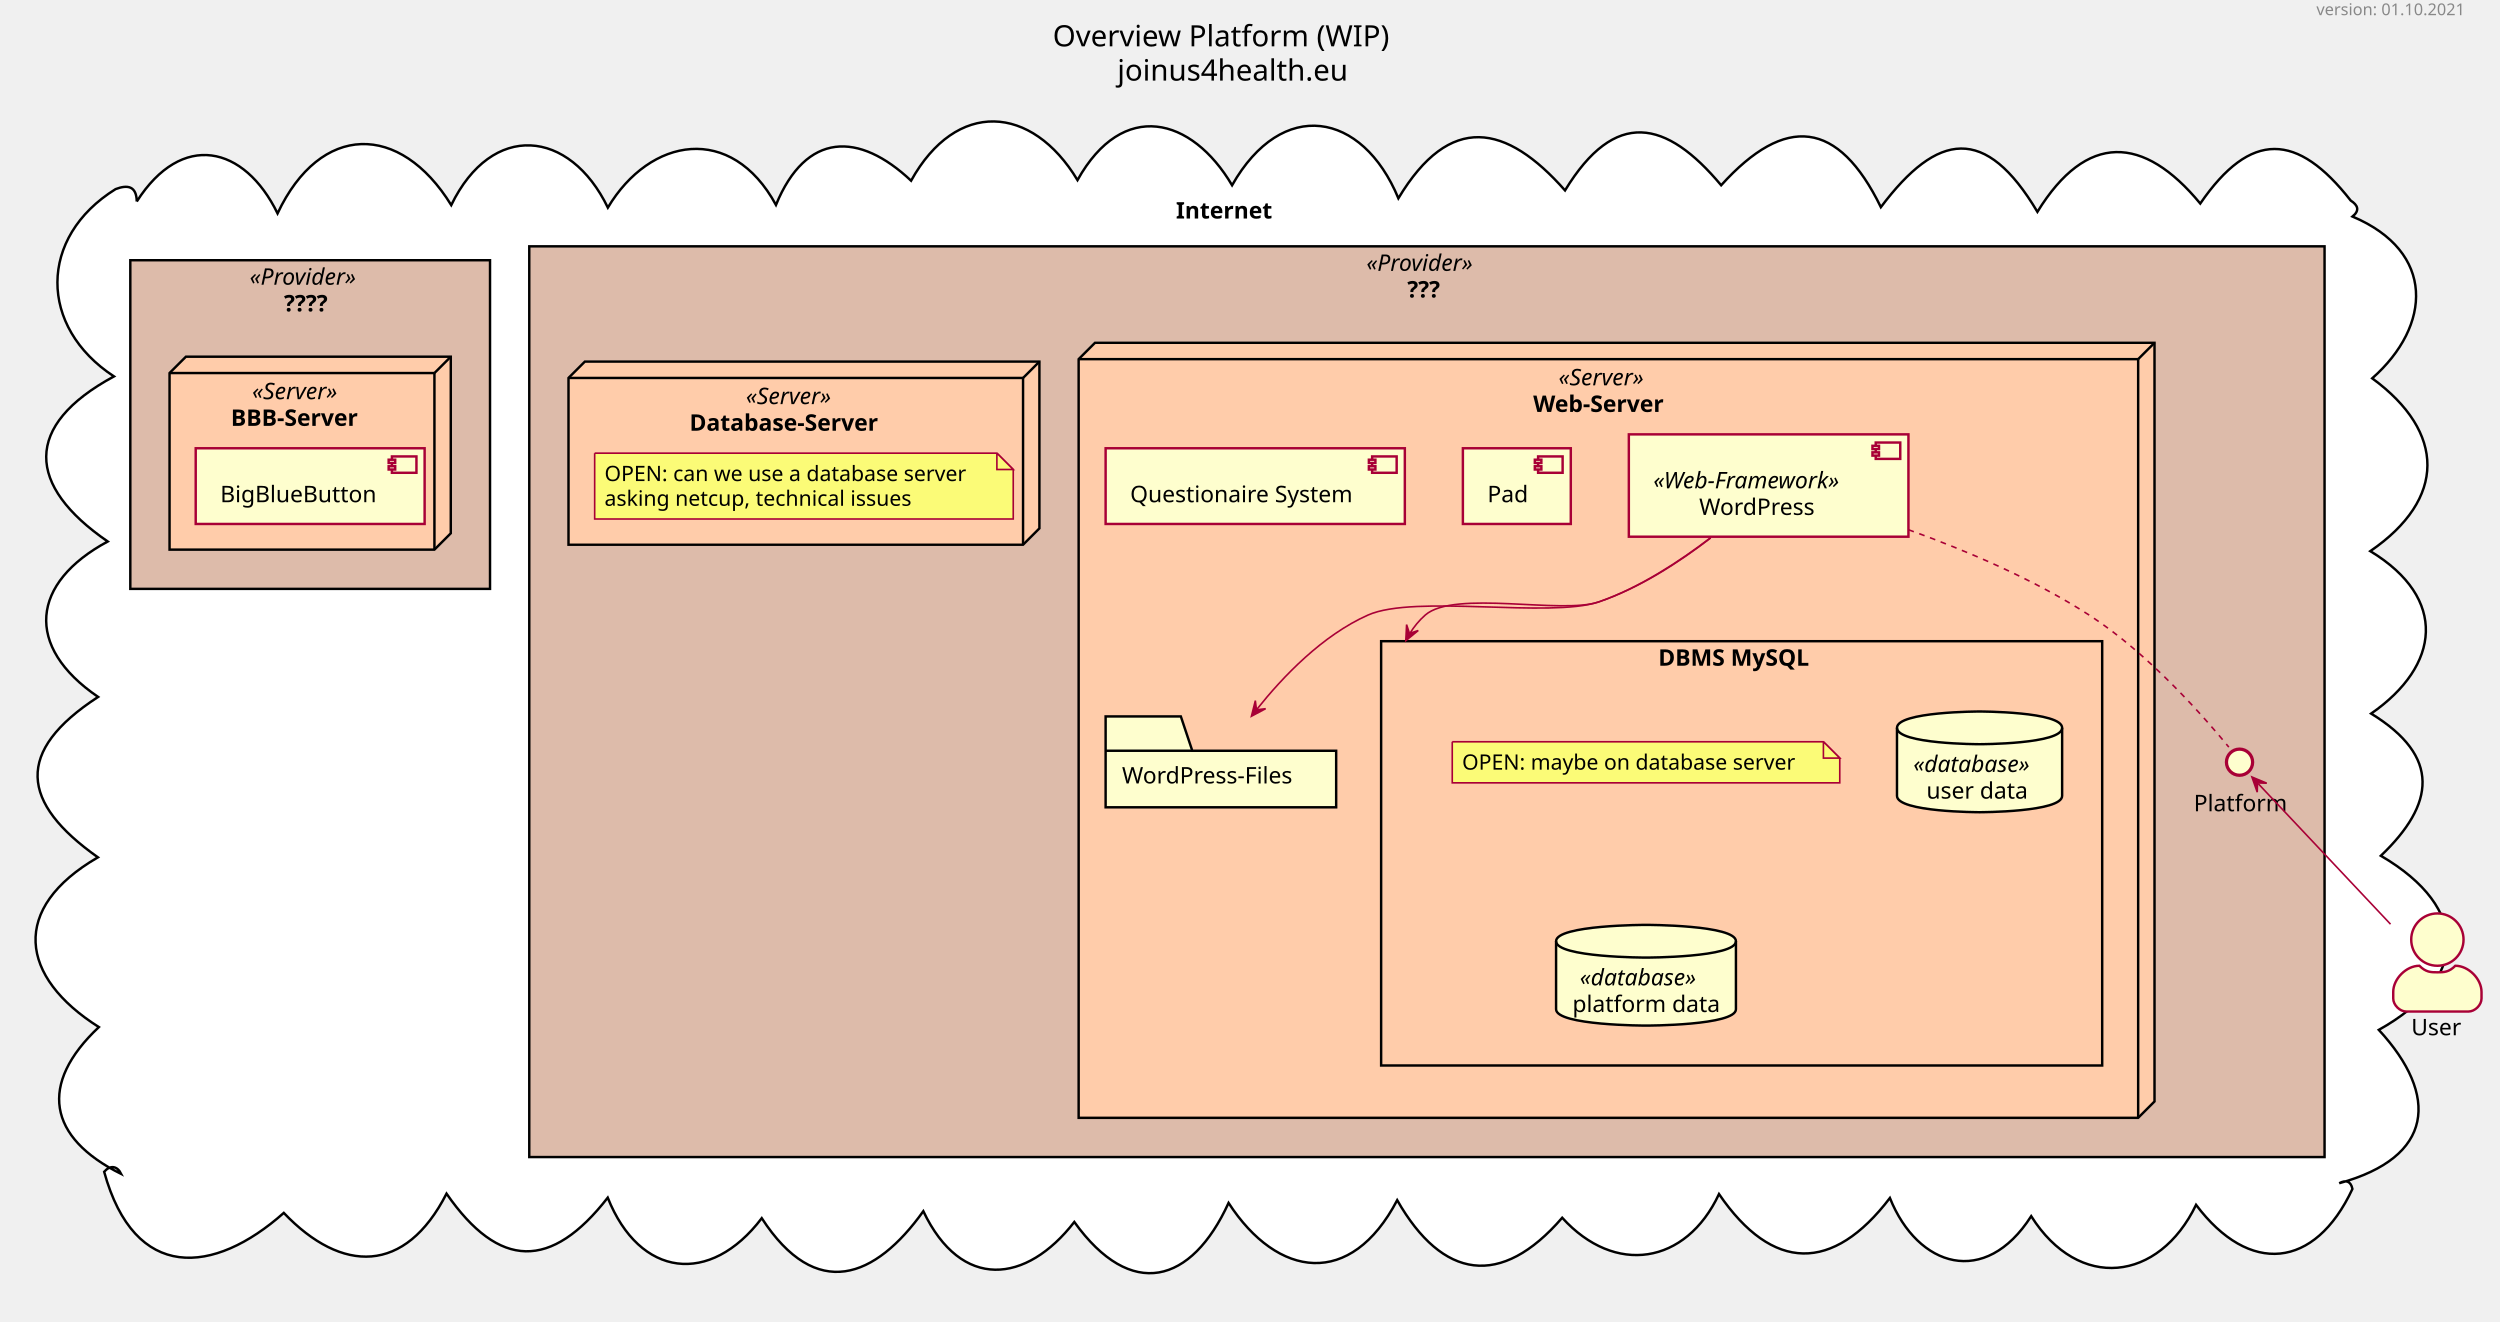
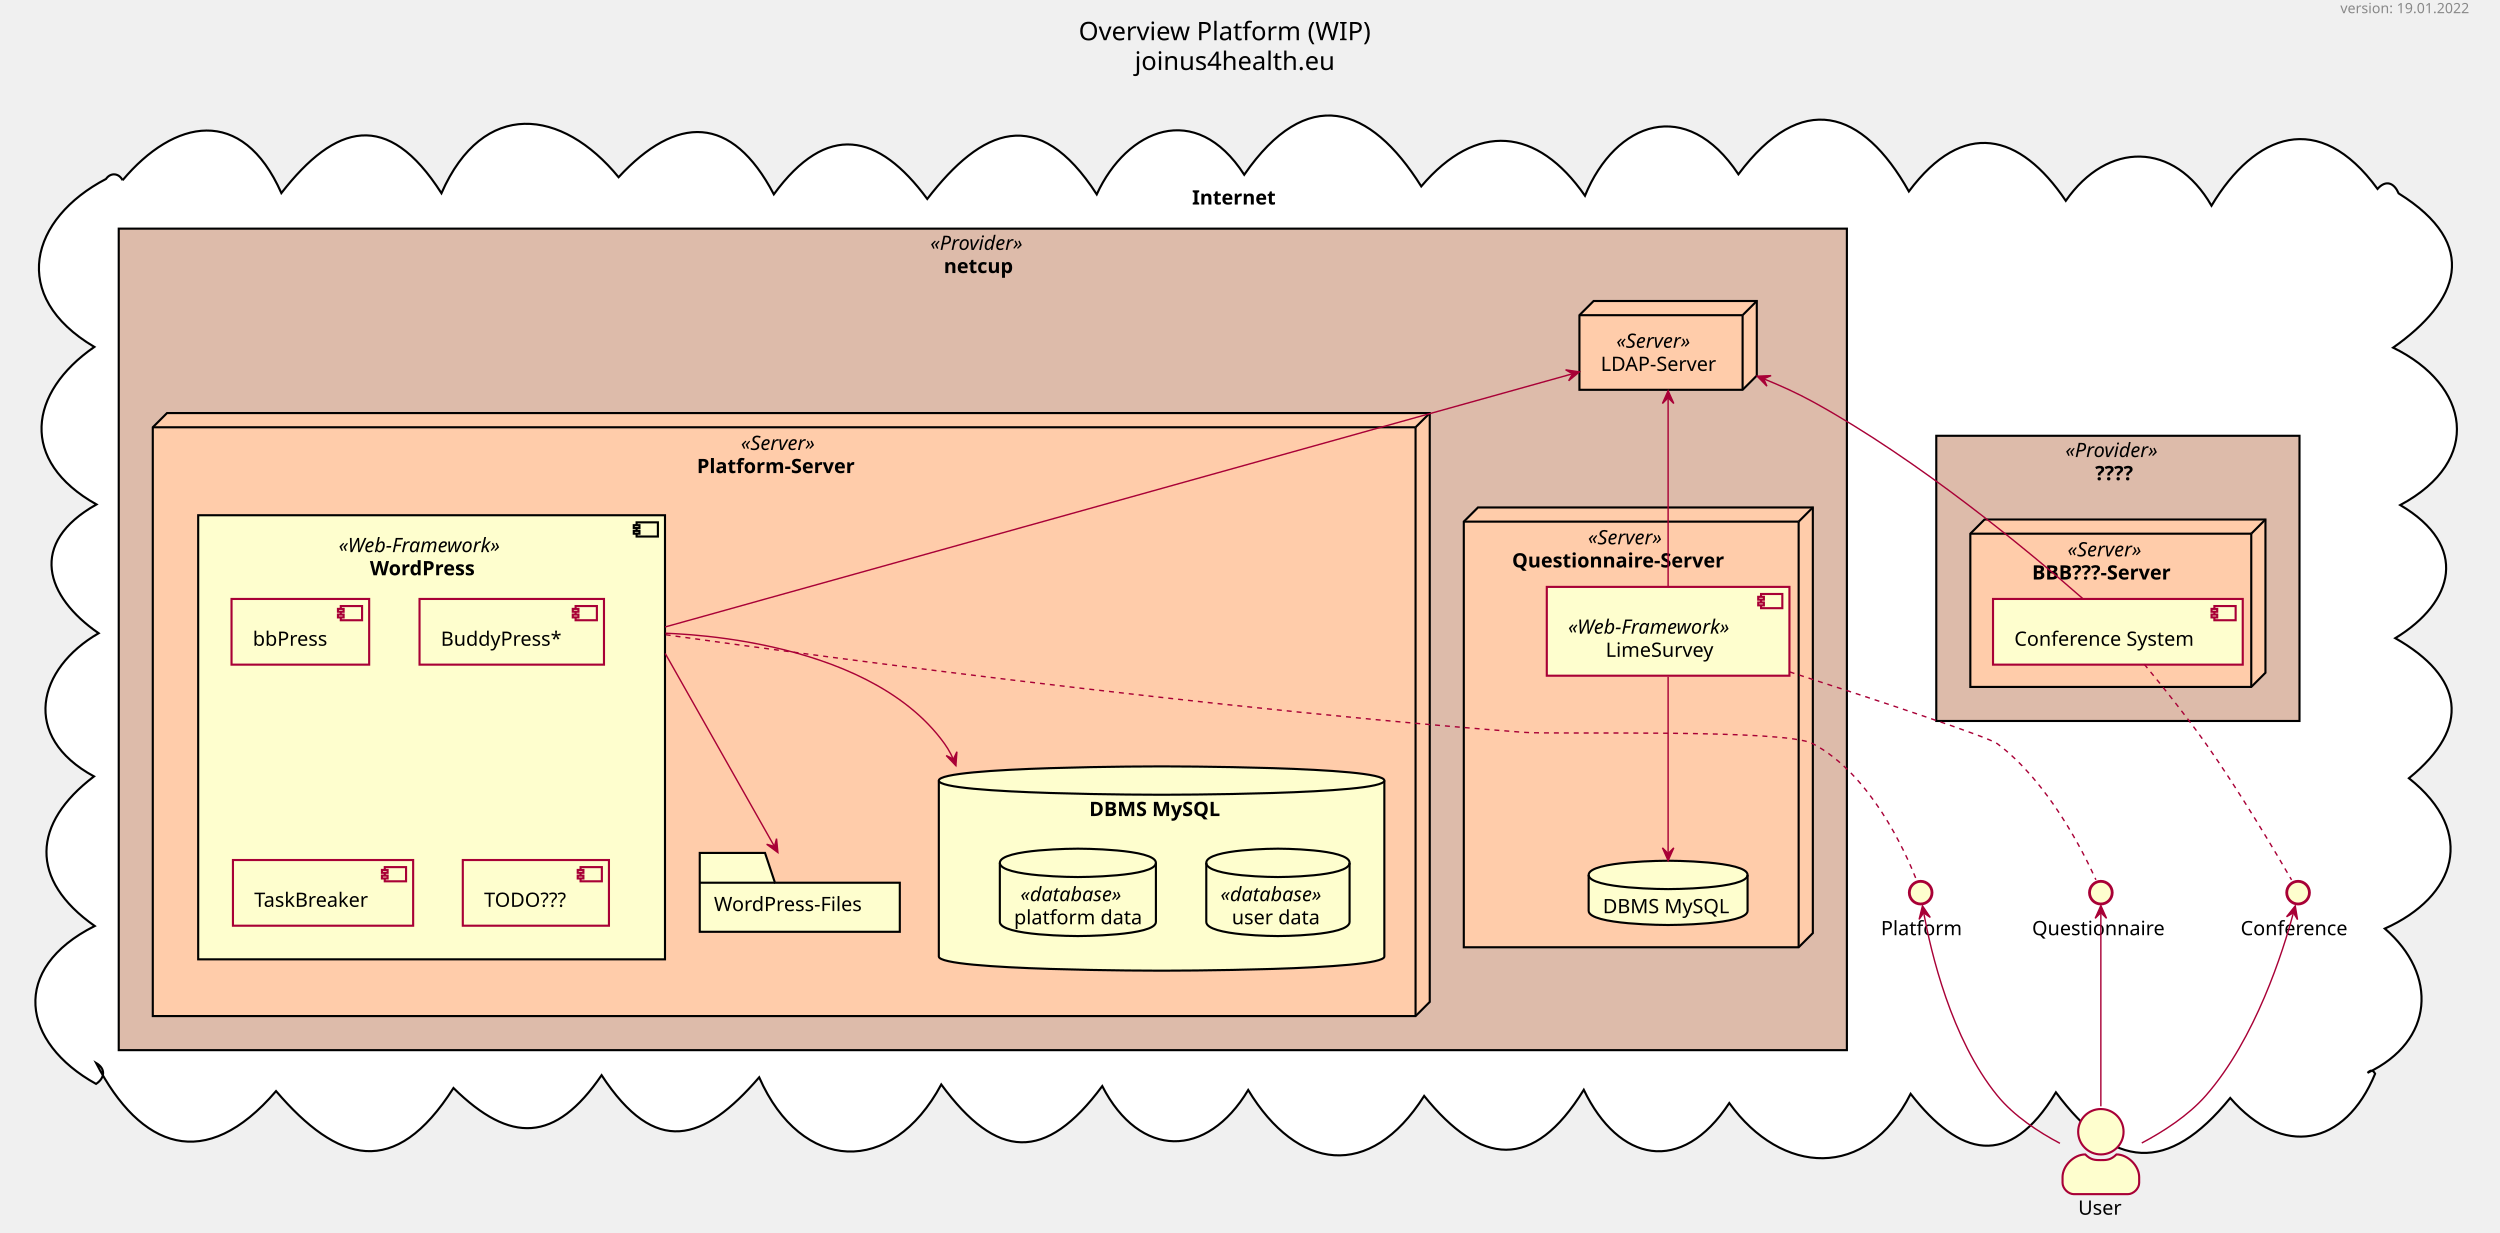
- <svg xmlns="http://www.w3.org/2000/svg" contentScriptType="application/ecmascript" contentStyleType="text/css" height="1616px" preserveAspectRatio="none" style="width:3058px;height:1616px;" version="1.1" viewBox="0 0 3058 1616" width="3058px" zoomAndPan="magnify">
+ <svg xmlns="http://www.w3.org/2000/svg" contentScriptType="application/ecmascript" contentStyleType="text/css" height="1738px" preserveAspectRatio="none" style="width:3524px;height:1738px;" version="1.1" viewBox="0 0 3524 1738" width="3524px" zoomAndPan="magnify">
  <defs />
  <g>
-     <text fill="#888888" font-family="sans-serif" font-size="20" lengthAdjust="spacingAndGlyphs" textLength="190" x="2833.396" y="18.564">version: 01.10.2021</text>
-     <text fill="#000000" font-family="sans-serif" font-size="36" lengthAdjust="spacingAndGlyphs" textLength="448" x="1287.698" y="56.697">Overview Platform (WIP)</text>
-     <text fill="#000000" font-family="sans-serif" font-size="36" lengthAdjust="spacingAndGlyphs" textLength="290" x="1366.698" y="98.603">joinus4health.eu</text>
-     <path d="M167.272,246.525 C222.273,160.361 298.786,177.619 339.502,261.033 C391.902,149.935 489.389,149.463 551.956,250.87 C601.817,148.39 696.858,157.665 743.534,253.94 C795.152,167.597 894.562,150.403 949.167,250.648 C986.06,160.924 1050.718,161.011 1114.442,221.036 C1169.685,121.517 1262.046,127.557 1317.997,220.287 C1373.455,121.053 1457.733,143.049 1507.082,226.607 C1568.111,119.094 1666.258,135.848 1710.505,242.544 C1773.631,137.591 1842.403,151.437 1914.335,232.915 C1975.558,132.463 2038.138,146.301 2105.325,226.613 C2183.976,139.624 2248.572,146.74 2300.673,253.397 C2370.094,161.098 2428.696,152.612 2492.167,259.127 C2552.198,161.673 2622.084,165.098 2691.353,248.98 C2753.104,159.173 2810.197,162.055 2875.396,245.313 C2884.097,250.9 2886.807,257.262 2877.611,264.875 C2979.432,308.004 2974.557,398.387 2901.697,462.776 C2991.714,528.786 2992.496,610.166 2899.375,674.165 C2994.631,731.965 2984.915,814.153 2900.378,872.861 C2986.155,925.534 2978.327,983.741 2912.256,1046.784 C3022.153,1111.083 3020.149,1198.035 2909.762,1259.755 C2984.154,1340.417 2976.956,1415.633 2861.396,1447.313 C2869.494,1442.858 2875.516,1444.687 2877.495,1454.309 C2831.429,1552.873 2751.113,1560.054 2686.233,1473.777 C2640.773,1568.122 2542.846,1579.839 2484.563,1487.64 C2428.193,1575.636 2345.837,1550.326 2311.718,1465.399 C2241.823,1556.914 2168.269,1556.35 2102.686,1460.585 C2062.128,1547.167 1975.24,1560.509 1910.887,1489.556 C1835.944,1576.224 1764.435,1565.08 1709.05,1468.064 C1652.308,1576.226 1562.799,1563.805 1502.783,1471.433 C1457.476,1570.494 1383.549,1591.326 1314.093,1494.722 C1255.272,1570.532 1175.87,1578.989 1129.403,1481.552 C1070.765,1563.551 998.393,1592.691 931.776,1490.094 C868.597,1573.223 782.44,1562.89 743.377,1464.995 C674.362,1553.474 610.682,1553.036 546.191,1460.079 C495.697,1558.925 418.122,1558.085 347.133,1483.62 C261.508,1559.74 164.643,1568.509 127.396,1433.313 C134.873,1424.795 143.341,1425.93 148.37,1436.066 C58.538,1391.457 46.898,1325.96 120.936,1256.338 C23.902,1195.026 12,1111.156 119.762,1048.687 C25.175,981.823 17.543,919.104 120.002,852.481 C29.267,790.608 38.033,712.835 131.758,662.368 C32.598,594.081 27.794,520.753 139.388,460.429 C47.071,399.933 46.655,290.169 141.396,231.313 C156.132,225.683 167.023,227.511 167.272,246.525 " fill="#FFFFFF" style="stroke: #000000; stroke-width: 3.0;" />
-     <text fill="#000000" font-family="sans-serif" font-size="28" font-weight="bold" lengthAdjust="spacingAndGlyphs" textLength="126" x="1438.396" y="267.303">Internet</text>
-     <rect fill="#DDBBAA" height="1114" style="stroke: #000000; stroke-width: 3.0;" width="2196" x="647.396" y="301.313" />
-     <text fill="#000000" font-family="sans-serif" font-size="28" font-style="italic" lengthAdjust="spacingAndGlyphs" textLength="148" x="1671.396" y="331.303">«Provider»</text>
-     <text fill="#000000" font-family="sans-serif" font-size="28" font-weight="bold" lengthAdjust="spacingAndGlyphs" textLength="48" x="1721.396" y="363.897">???</text>
-     <polygon fill="#FFCCAA" points="1319.396,439.313,1339.396,419.313,2635.396,419.313,2635.396,1347.313,2615.396,1367.313,1319.396,1367.313,1319.396,439.313" style="stroke: #000000; stroke-width: 3.0;" />
-     <line style="stroke: #000000; stroke-width: 3.0;" x1="2615.396" x2="2635.396" y1="439.313" y2="419.313" />
-     <line style="stroke: #000000; stroke-width: 3.0;" x1="1319.396" x2="2615.396" y1="439.313" y2="439.313" />
-     <line style="stroke: #000000; stroke-width: 3.0;" x1="2615.396" x2="2615.396" y1="439.313" y2="1367.313" />
-     <text fill="#000000" font-family="sans-serif" font-size="28" font-style="italic" lengthAdjust="spacingAndGlyphs" textLength="126" x="1906.396" y="471.303">«Server»</text>
-     <text fill="#000000" font-family="sans-serif" font-size="28" font-weight="bold" lengthAdjust="spacingAndGlyphs" textLength="188" x="1875.396" y="503.897">Web-Server</text>
-     <rect fill="#FFCCAA" height="519" style="stroke: #000000; stroke-width: 3.0;" width="882" x="1689.396" y="784.313" />
-     <text fill="#000000" font-family="sans-serif" font-size="28" font-weight="bold" lengthAdjust="spacingAndGlyphs" textLength="204" x="2028.396" y="814.303">DBMS MySQL</text>
-     <polygon fill="#FFCCAA" points="695.396,462.313,715.396,442.313,1271.396,442.313,1271.396,646.313,1251.396,666.313,695.396,666.313,695.396,462.313" style="stroke: #000000; stroke-width: 3.0;" />
-     <line style="stroke: #000000; stroke-width: 3.0;" x1="1251.396" x2="1271.396" y1="462.313" y2="442.313" />
-     <line style="stroke: #000000; stroke-width: 3.0;" x1="695.396" x2="1251.396" y1="462.313" y2="462.313" />
-     <line style="stroke: #000000; stroke-width: 3.0;" x1="1251.396" x2="1251.396" y1="462.313" y2="666.313" />
-     <text fill="#000000" font-family="sans-serif" font-size="28" font-style="italic" lengthAdjust="spacingAndGlyphs" textLength="126" x="912.396" y="494.303">«Server»</text>
-     <text fill="#000000" font-family="sans-serif" font-size="28" font-weight="bold" lengthAdjust="spacingAndGlyphs" textLength="264" x="843.396" y="526.897">Database-Server</text>
-     <rect fill="#DDBBAA" height="402" style="stroke: #000000; stroke-width: 3.0;" width="440" x="159.396" y="318.313" />
-     <text fill="#000000" font-family="sans-serif" font-size="28" font-style="italic" lengthAdjust="spacingAndGlyphs" textLength="148" x="305.396" y="348.303">«Provider»</text>
-     <text fill="#000000" font-family="sans-serif" font-size="28" font-weight="bold" lengthAdjust="spacingAndGlyphs" textLength="64" x="347.396" y="380.897">????</text>
-     <polygon fill="#FFCCAA" points="207.396,456.313,227.396,436.313,551.396,436.313,551.396,652.313,531.396,672.313,207.396,672.313,207.396,456.313" style="stroke: #000000; stroke-width: 3.0;" />
-     <line style="stroke: #000000; stroke-width: 3.0;" x1="531.396" x2="551.396" y1="456.313" y2="436.313" />
-     <line style="stroke: #000000; stroke-width: 3.0;" x1="207.396" x2="531.396" y1="456.313" y2="456.313" />
-     <line style="stroke: #000000; stroke-width: 3.0;" x1="531.396" x2="531.396" y1="456.313" y2="672.313" />
-     <text fill="#000000" font-family="sans-serif" font-size="28" font-style="italic" lengthAdjust="spacingAndGlyphs" textLength="126" x="308.396" y="488.303">«Server»</text>
-     <text fill="#000000" font-family="sans-serif" font-size="28" font-weight="bold" lengthAdjust="spacingAndGlyphs" textLength="178" x="282.396" y="520.897">BBB-Server</text>
-     <ellipse cx="2739.396" cy="932.313" fill="#FEFECE" rx="16" ry="16" style="stroke: #A80036; stroke-width: 4.0;" />
-     <text fill="#000000" font-family="sans-serif" font-size="28" lengthAdjust="spacingAndGlyphs" textLength="112" x="2683.396" y="992.303">Platform</text>
-     <rect fill="#FEFECE" height="125.188" style="stroke: #A80036; stroke-width: 3.0;" width="342" x="1992.396" y="531.313" />
-     <rect fill="#FEFECE" height="20" style="stroke: #A80036; stroke-width: 3.0;" width="30" x="2294.396" y="541.313" />
-     <rect fill="#FEFECE" height="4" style="stroke: #A80036; stroke-width: 3.0;" width="8" x="2290.396" y="545.313" />
-     <rect fill="#FEFECE" height="4" style="stroke: #A80036; stroke-width: 3.0;" width="8" x="2290.396" y="553.313" />
-     <text fill="#000000" font-family="sans-serif" font-size="28" font-style="italic" lengthAdjust="spacingAndGlyphs" textLength="262" x="2022.396" y="597.303">«Web-Framework»</text>
-     <text fill="#000000" font-family="sans-serif" font-size="28" lengthAdjust="spacingAndGlyphs" textLength="150" x="2078.396" y="629.897">WordPress</text>
-     <rect fill="#FEFECE" height="92.594" style="stroke: #A80036; stroke-width: 3.0;" width="132" x="1789.396" y="548.313" />
-     <rect fill="#FEFECE" height="20" style="stroke: #A80036; stroke-width: 3.0;" width="30" x="1881.396" y="558.313" />
-     <rect fill="#FEFECE" height="4" style="stroke: #A80036; stroke-width: 3.0;" width="8" x="1877.396" y="562.313" />
-     <rect fill="#FEFECE" height="4" style="stroke: #A80036; stroke-width: 3.0;" width="8" x="1877.396" y="570.313" />
-     <text fill="#000000" font-family="sans-serif" font-size="28" lengthAdjust="spacingAndGlyphs" textLength="52" x="1819.396" y="614.303">Pad</text>
-     <rect fill="#FEFECE" height="92.594" style="stroke: #A80036; stroke-width: 3.0;" width="366" x="1352.396" y="548.313" />
-     <rect fill="#FEFECE" height="20" style="stroke: #A80036; stroke-width: 3.0;" width="30" x="1678.396" y="558.313" />
-     <rect fill="#FEFECE" height="4" style="stroke: #A80036; stroke-width: 3.0;" width="8" x="1674.396" y="562.313" />
-     <rect fill="#FEFECE" height="4" style="stroke: #A80036; stroke-width: 3.0;" width="8" x="1674.396" y="570.313" />
-     <text fill="#000000" font-family="sans-serif" font-size="28" lengthAdjust="spacingAndGlyphs" textLength="286" x="1382.396" y="614.303">Questionaire System</text>
-     <polygon fill="#FEFECE" points="1352.396,876.313,1444.396,876.313,1458.396,918.313,1634.396,918.313,1634.396,987.501,1352.396,987.501,1352.396,876.313" style="stroke: #000000; stroke-width: 3.0;" />
-     <line style="stroke: #000000; stroke-width: 3.0;" x1="1352.396" x2="1458.396" y1="918.313" y2="918.313" />
-     <text fill="#000000" font-family="sans-serif" font-size="28" lengthAdjust="spacingAndGlyphs" textLength="222" x="1372.396" y="958.303">WordPress-Files</text>
-     <path d="M1776.396,907.313 L1776.396,957.579 L2250.396,957.579 L2250.396,927.313 L2230.396,907.313 L1776.396,907.313 " fill="#FBFB77" style="stroke: #A80036; stroke-width: 2.0;" />
-     <path d="M2230.396,907.313 L2230.396,927.313 L2250.396,927.313 L2230.396,907.313 " fill="#FBFB77" style="stroke: #A80036; stroke-width: 2.0;" />
-     <text fill="#000000" font-family="sans-serif" font-size="26" lengthAdjust="spacingAndGlyphs" textLength="432" x="1788.396" y="941.447">OPEN: maybe on database server</text>
-     <path d="M2320.396,890.313 C2320.396,870.313 2421.396,870.313 2421.396,870.313 C2421.396,870.313 2522.396,870.313 2522.396,890.313 L2522.396,973.501 C2522.396,993.501 2421.396,993.501 2421.396,993.501 C2421.396,993.501 2320.396,993.501 2320.396,973.501 L2320.396,890.313 " fill="#FEFECE" style="stroke: #000000; stroke-width: 3.0;" />
-     <path d="M2320.396,890.313 C2320.396,910.313 2421.396,910.313 2421.396,910.313 C2421.396,910.313 2522.396,910.313 2522.396,890.313 " fill="none" style="stroke: #000000; stroke-width: 3.0;" />
-     <text fill="#000000" font-family="sans-serif" font-size="28" font-style="italic" lengthAdjust="spacingAndGlyphs" textLength="162" x="2340.396" y="944.303">«database»</text>
-     <text fill="#000000" font-family="sans-serif" font-size="28" lengthAdjust="spacingAndGlyphs" textLength="130" x="2356.396" y="976.897">user data</text>
-     <path d="M1903.396,1151.313 C1903.396,1131.313 2013.396,1131.313 2013.396,1131.313 C2013.396,1131.313 2123.396,1131.313 2123.396,1151.313 L2123.396,1234.501 C2123.396,1254.501 2013.396,1254.501 2013.396,1254.501 C2013.396,1254.501 1903.396,1254.501 1903.396,1234.501 L1903.396,1151.313 " fill="#FEFECE" style="stroke: #000000; stroke-width: 3.0;" />
-     <path d="M1903.396,1151.313 C1903.396,1171.313 2013.396,1171.313 2013.396,1171.313 C2013.396,1171.313 2123.396,1171.313 2123.396,1151.313 " fill="none" style="stroke: #000000; stroke-width: 3.0;" />
-     <text fill="#000000" font-family="sans-serif" font-size="28" font-style="italic" lengthAdjust="spacingAndGlyphs" textLength="162" x="1932.396" y="1205.303">«database»</text>
-     <text fill="#000000" font-family="sans-serif" font-size="28" lengthAdjust="spacingAndGlyphs" textLength="180" x="1923.396" y="1237.897">platform data</text>
-     <path d="M727.396,554.313 L727.396,634.844 L1239.396,634.844 L1239.396,574.313 L1219.396,554.313 L727.396,554.313 " fill="#FBFB77" style="stroke: #A80036; stroke-width: 2.0;" />
-     <path d="M1219.396,554.313 L1219.396,574.313 L1239.396,574.313 L1219.396,554.313 " fill="#FBFB77" style="stroke: #A80036; stroke-width: 2.0;" />
-     <text fill="#000000" font-family="sans-serif" font-size="26" lengthAdjust="spacingAndGlyphs" textLength="470" x="739.396" y="588.447">OPEN: can we use a database server</text>
-     <text fill="#000000" font-family="sans-serif" font-size="26" lengthAdjust="spacingAndGlyphs" textLength="396" x="739.396" y="618.713">asking netcup, technical issues</text>
-     <rect fill="#FEFECE" height="92.594" style="stroke: #A80036; stroke-width: 3.0;" width="280" x="239.396" y="548.313" />
-     <rect fill="#FEFECE" height="20" style="stroke: #A80036; stroke-width: 3.0;" width="30" x="479.396" y="558.313" />
-     <rect fill="#FEFECE" height="4" style="stroke: #A80036; stroke-width: 3.0;" width="8" x="475.396" y="562.313" />
-     <rect fill="#FEFECE" height="4" style="stroke: #A80036; stroke-width: 3.0;" width="8" x="475.396" y="570.313" />
-     <text fill="#000000" font-family="sans-serif" font-size="28" lengthAdjust="spacingAndGlyphs" textLength="200" x="269.396" y="614.303">BigBlueButton</text>
-     <ellipse cx="2981.396" cy="1149.313" fill="#FEFECE" rx="32" ry="32" style="stroke: #A80036; stroke-width: 3.0;" />
-     <path d="M2981.396,1189.313 C2989.396,1189.313 2995.396,1189.313 3003.396,1181.313 C3019.396,1181.313 3035.396,1197.313 3035.396,1213.313 L3035.396,1221.313 C3035.396,1229.313 3027.396,1237.313 3019.396,1237.313 L2943.396,1237.313 C2935.396,1237.313 2927.396,1229.313 2927.396,1221.313 L2927.396,1213.313 C2927.396,1197.313 2943.396,1181.313 2959.396,1181.313 C2967.396,1189.313 2973.396,1189.313 2981.396,1189.313 " fill="#FEFECE" style="stroke: #A80036; stroke-width: 3.0;" />
-     <text fill="#000000" font-family="sans-serif" font-size="28" lengthAdjust="spacingAndGlyphs" textLength="64" x="2949.396" y="1266.303">User</text>
-     <path d="M2092.396,657.653 C2054.356,686.833 2005.156,719.053 1955.396,736.313 C1910.756,751.793 1778.976,721.233 1743.396,752.313 C1735.899,758.861 1729.671,766.492 1724.514,774.841 C1723.225,776.928 1722.002,779.061 1720.844,781.232 C1720.554,781.775 1720.269,782.32 1719.987,782.867 C1719.846,783.141 1719.706,783.416 1719.567,783.691 " fill="none" id="wp-to-dbms" style="stroke: #A80036; stroke-width: 2.0;" />
-     <polygon fill="#A80036" points="1719.567,783.691,1734.823,771.231,1724.076,774.765,1720.542,764.017,1719.567,783.691" style="stroke: #A80036; stroke-width: 2.0;" />
-     <path d="M2092.516,658.033 C2054.516,687.313 2005.316,719.513 1955.396,736.313 C1895.896,756.333 1730.756,726.813 1673.396,752.313 C1617.676,777.073 1569.476,827.293 1537.016,868.093 " fill="none" id="wp-to-wpfolder" style="stroke: #A80036; stroke-width: 2.0;" />
-     <polygon fill="#A80036" points="1530.736,876.113,1548.13,866.869,1536.899,868.238,1535.53,857.008,1530.736,876.113" style="stroke: #A80036; stroke-width: 2.0;" />
-     <path d="M2334.436,647.973 C2405.836,673.633 2487.736,708.573 2555.396,752.313 C2628.936,799.833 2698.256,879.633 2726.296,913.873 " fill="none" id="wp-i_web" style="stroke: #A80036; stroke-width: 2.0; stroke-dasharray: 7.0,7.0;" />
-     <path d="M2762.216,958.553 C2798.976,997.593 2872.396,1075.553 2924.096,1130.473 " fill="none" id="i_web-backto-user" style="stroke: #A80036; stroke-width: 2.0;" />
-     <polygon fill="#A80036" points="2754.536,950.393,2761.047,968.984,2761.39,957.675,2772.699,958.018,2754.536,950.393" style="stroke: #A80036; stroke-width: 2.0;" />
+     <text fill="#888888" font-family="sans-serif" font-size="20" lengthAdjust="spacingAndGlyphs" textLength="190" x="3298.922" y="18.564">version: 19.01.2022</text>
+     <text fill="#000000" font-family="sans-serif" font-size="36" lengthAdjust="spacingAndGlyphs" textLength="448" x="1520.461" y="56.697">Overview Platform (WIP)</text>
+     <text fill="#000000" font-family="sans-serif" font-size="36" lengthAdjust="spacingAndGlyphs" textLength="290" x="1599.461" y="98.603">joinus4health.eu</text>
+     <path d="M172.769,254.117 C245.119,167.966 341.248,147.35 396.618,272.137 C472.791,174.288 546.302,153.536 622.263,272.359 C681.1,138.789 792.287,152.587 871.973,249.799 C953.515,161.685 1031.425,160.768 1090.795,273.907 C1165.679,171.703 1238.1,187.088 1307.071,280.446 C1383.725,181.035 1463.139,145.876 1545.971,273.958 C1588.189,182.11 1685.312,140.195 1753.871,246.291 C1842.068,119.094 1931.165,147.474 2003.399,262.72 C2081.311,171.049 2166.99,179.352 2234.161,275.89 C2277.347,171.131 2377.241,135.238 2450.479,245.684 C2539.296,126.796 2625.55,153.814 2690.734,269.854 C2767.332,167.373 2847.176,186.95 2911.934,283.043 C2970.581,198.996 3064.576,198.62 3117.326,289.95 C3178.387,188.369 3268.598,153.095 3351.372,266.288 C3363.491,252.655 3374.957,258.135 3381.118,272.596 C3497.576,345.203 3465.99,424.905 3373.349,490.041 C3481.305,542.825 3500.922,648.945 3383.397,711.939 C3480.808,769.466 3459.732,848.787 3376.394,899.569 C3472.026,953.969 3484.838,1024.582 3395.623,1096.986 C3492.041,1173.587 3462.04,1263.92 3361.641,1308.97 C3436.819,1373.769 3431.366,1467.682 3337.372,1512.288 C3341.535,1507.906 3344.995,1507.973 3347.942,1513.575 C3305.546,1616.322 3217.441,1632.413 3143.722,1547.699 C3055.731,1655.791 2979.009,1648.572 2898.01,1539.779 C2831.667,1649.511 2761.605,1629.584 2693.229,1541.888 C2631.225,1664.682 2511.019,1656.716 2437.597,1554.881 C2369.96,1657.496 2281.523,1637.987 2232.507,1536.198 C2161.29,1651.597 2086.899,1643.194 2007.495,1544.815 C1930.921,1665.298 1828.179,1650.022 1759.457,1536.493 C1701.171,1633.67 1606.657,1633.719 1553.729,1530.979 C1473.539,1639.091 1404.852,1634.813 1326.823,1528.69 C1256.964,1659.021 1129.567,1653.567 1070.127,1518.609 C991.512,1609.63 923.83,1631.207 848.007,1515.608 C782.743,1610.96 719.605,1612.812 639.237,1533.68 C556.346,1663.568 476.034,1639.34 389.121,1538.03 C289.406,1654.138 197.929,1619.431 135.372,1498.288 C149.452,1506.475 147.819,1519.659 135.401,1527.872 C30.218,1469.572 13.512,1365.525 133.491,1305.292 C40.788,1240.042 45.204,1160.537 132.486,1094.429 C29.03,1038.302 52.51,942.581 139.017,892.601 C64.17,840.958 38.937,765.577 135.981,711.059 C26.365,649.64 40.23,553.183 132.976,489.026 C12,417.469 42.616,308.073 149.372,252.288 C156.036,242.832 167.646,243.862 172.769,254.117 " fill="#FFFFFF" style="stroke: #000000; stroke-width: 3.0;" />
+     <text fill="#000000" font-family="sans-serif" font-size="28" font-weight="bold" lengthAdjust="spacingAndGlyphs" textLength="126" x="1680.372" y="288.278">Internet</text>
+     <rect fill="#DDBBAA" height="1158" style="stroke: #000000; stroke-width: 3.0;" width="2436" x="167.372" y="322.288" />
+     <text fill="#000000" font-family="sans-serif" font-size="28" font-style="italic" lengthAdjust="spacingAndGlyphs" textLength="148" x="1311.372" y="352.278">«Provider»</text>
+     <text fill="#000000" font-family="sans-serif" font-size="28" font-weight="bold" lengthAdjust="spacingAndGlyphs" textLength="110" x="1330.372" y="384.872">netcup</text>
+     <polygon fill="#FFCCAA" points="215.372,602.288,235.372,582.288,2015.372,582.288,2015.372,1412.288,1995.372,1432.288,215.372,1432.288,215.372,602.288" style="stroke: #000000; stroke-width: 3.0;" />
+     <line style="stroke: #000000; stroke-width: 3.0;" x1="1995.372" x2="2015.372" y1="602.288" y2="582.288" />
+     <line style="stroke: #000000; stroke-width: 3.0;" x1="215.372" x2="1995.372" y1="602.288" y2="602.288" />
+     <line style="stroke: #000000; stroke-width: 3.0;" x1="1995.372" x2="1995.372" y1="602.288" y2="1432.288" />
+     <text fill="#000000" font-family="sans-serif" font-size="28" font-style="italic" lengthAdjust="spacingAndGlyphs" textLength="126" x="1044.372" y="634.278">«Server»</text>
+     <text fill="#000000" font-family="sans-serif" font-size="28" font-weight="bold" lengthAdjust="spacingAndGlyphs" textLength="250" x="982.372" y="666.872">Platform-Server</text>
+     <rect fill="#FEFECE" height="626" style="stroke: #000000; stroke-width: 3.0;" width="658" x="279.372" y="726.288" />
+     <rect fill="#FEFECE" height="20" style="stroke: #000000; stroke-width: 3.0;" width="30" x="897.372" y="736.288" />
+     <rect fill="#FEFECE" height="4" style="stroke: #000000; stroke-width: 3.0;" width="8" x="893.372" y="740.288" />
+     <rect fill="#FEFECE" height="4" style="stroke: #000000; stroke-width: 3.0;" width="8" x="893.372" y="748.288" />
+     <text fill="#000000" font-family="sans-serif" font-size="28" font-style="italic" lengthAdjust="spacingAndGlyphs" textLength="262" x="477.372" y="778.278">«Web-Framework»</text>
+     <text fill="#000000" font-family="sans-serif" font-size="28" font-weight="bold" lengthAdjust="spacingAndGlyphs" textLength="174" x="521.372" y="810.872">WordPress</text>
+     <path d="M1323.372,1100.288 C1323.372,1080.288 1637.372,1080.288 1637.372,1080.288 C1637.372,1080.288 1951.372,1080.288 1951.372,1100.288 L1951.372,1348.288 C1951.372,1368.288 1637.372,1368.288 1637.372,1368.288 C1637.372,1368.288 1323.372,1368.288 1323.372,1348.288 L1323.372,1100.288 " fill="#FEFECE" style="stroke: #000000; stroke-width: 3.0;" />
+     <path d="M1323.372,1100.288 C1323.372,1120.288 1637.372,1120.288 1637.372,1120.288 C1637.372,1120.288 1951.372,1120.288 1951.372,1100.288 " fill="none" style="stroke: #000000; stroke-width: 3.0;" />
+     <text fill="#000000" font-family="sans-serif" font-size="28" font-weight="bold" lengthAdjust="spacingAndGlyphs" textLength="204" x="1535.372" y="1150.278">DBMS MySQL</text>
+     <polygon fill="#FFCCAA" points="2063.372,735.288,2083.372,715.288,2555.372,715.288,2555.372,1315.288,2535.372,1335.288,2063.372,1335.288,2063.372,735.288" style="stroke: #000000; stroke-width: 3.0;" />
+     <line style="stroke: #000000; stroke-width: 3.0;" x1="2535.372" x2="2555.372" y1="735.288" y2="715.288" />
+     <line style="stroke: #000000; stroke-width: 3.0;" x1="2063.372" x2="2535.372" y1="735.288" y2="735.288" />
+     <line style="stroke: #000000; stroke-width: 3.0;" x1="2535.372" x2="2535.372" y1="735.288" y2="1335.288" />
+     <text fill="#000000" font-family="sans-serif" font-size="28" font-style="italic" lengthAdjust="spacingAndGlyphs" textLength="126" x="2238.372" y="767.278">«Server»</text>
+     <text fill="#000000" font-family="sans-serif" font-size="28" font-weight="bold" lengthAdjust="spacingAndGlyphs" textLength="340" x="2131.372" y="799.872">Questionnaire-Server</text>
+     <rect fill="#DDBBAA" height="402" style="stroke: #000000; stroke-width: 3.0;" width="512" x="2729.372" y="614.288" />
+     <text fill="#000000" font-family="sans-serif" font-size="28" font-style="italic" lengthAdjust="spacingAndGlyphs" textLength="148" x="2911.372" y="644.278">«Provider»</text>
+     <text fill="#000000" font-family="sans-serif" font-size="28" font-weight="bold" lengthAdjust="spacingAndGlyphs" textLength="64" x="2953.372" y="676.872">????</text>
+     <polygon fill="#FFCCAA" points="2777.372,752.288,2797.372,732.288,3193.372,732.288,3193.372,948.288,3173.372,968.288,2777.372,968.288,2777.372,752.288" style="stroke: #000000; stroke-width: 3.0;" />
+     <line style="stroke: #000000; stroke-width: 3.0;" x1="3173.372" x2="3193.372" y1="752.288" y2="732.288" />
+     <line style="stroke: #000000; stroke-width: 3.0;" x1="2777.372" x2="3173.372" y1="752.288" y2="752.288" />
+     <line style="stroke: #000000; stroke-width: 3.0;" x1="3173.372" x2="3173.372" y1="752.288" y2="968.288" />
+     <text fill="#000000" font-family="sans-serif" font-size="28" font-style="italic" lengthAdjust="spacingAndGlyphs" textLength="126" x="2914.372" y="784.278">«Server»</text>
+     <text fill="#000000" font-family="sans-serif" font-size="28" font-weight="bold" lengthAdjust="spacingAndGlyphs" textLength="226" x="2864.372" y="816.872">BBB???-Server</text>
+     <ellipse cx="3239.372" cy="1258.288" fill="#FEFECE" rx="16" ry="16" style="stroke: #A80036; stroke-width: 4.0;" />
+     <text fill="#000000" font-family="sans-serif" font-size="28" lengthAdjust="spacingAndGlyphs" textLength="162" x="3158.372" y="1318.278">Conference</text>
+     <ellipse cx="2707.372" cy="1258.288" fill="#FEFECE" rx="16" ry="16" style="stroke: #A80036; stroke-width: 4.0;" />
+     <text fill="#000000" font-family="sans-serif" font-size="28" lengthAdjust="spacingAndGlyphs" textLength="112" x="2651.372" y="1318.278">Platform</text>
+     <ellipse cx="2961.372" cy="1258.288" fill="#FEFECE" rx="16" ry="16" style="stroke: #A80036; stroke-width: 4.0;" />
+     <text fill="#000000" font-family="sans-serif" font-size="28" lengthAdjust="spacingAndGlyphs" textLength="194" x="2864.372" y="1318.278">Questionnaire</text>
+     <polygon fill="#FFCCAA" points="2226.372,444.288,2246.372,424.288,2476.372,424.288,2476.372,529.476,2456.372,549.476,2226.372,549.476,2226.372,444.288" style="stroke: #000000; stroke-width: 3.0;" />
+     <line style="stroke: #000000; stroke-width: 3.0;" x1="2456.372" x2="2476.372" y1="444.288" y2="424.288" />
+     <line style="stroke: #000000; stroke-width: 3.0;" x1="2226.372" x2="2456.372" y1="444.288" y2="444.288" />
+     <line style="stroke: #000000; stroke-width: 3.0;" x1="2456.372" x2="2456.372" y1="444.288" y2="549.476" />
+     <text fill="#000000" font-family="sans-serif" font-size="28" font-style="italic" lengthAdjust="spacingAndGlyphs" textLength="126" x="2278.372" y="490.278">«Server»</text>
+     <text fill="#000000" font-family="sans-serif" font-size="28" lengthAdjust="spacingAndGlyphs" textLength="170" x="2256.372" y="522.872">LDAP-Server</text>
+     <polygon fill="#FEFECE" points="986.372,1202.288,1078.372,1202.288,1092.372,1244.288,1268.372,1244.288,1268.372,1313.476,986.372,1313.476,986.372,1202.288" style="stroke: #000000; stroke-width: 3.0;" />
+     <line style="stroke: #000000; stroke-width: 3.0;" x1="986.372" x2="1092.372" y1="1244.288" y2="1244.288" />
+     <text fill="#000000" font-family="sans-serif" font-size="28" lengthAdjust="spacingAndGlyphs" textLength="222" x="1006.372" y="1284.278">WordPress-Files</text>
+     <rect fill="#FEFECE" height="92.594" style="stroke: #A80036; stroke-width: 3.0;" width="194" x="326.372" y="844.288" />
+     <rect fill="#FEFECE" height="20" style="stroke: #A80036; stroke-width: 3.0;" width="30" x="480.372" y="854.288" />
+     <rect fill="#FEFECE" height="4" style="stroke: #A80036; stroke-width: 3.0;" width="8" x="476.372" y="858.288" />
+     <rect fill="#FEFECE" height="4" style="stroke: #A80036; stroke-width: 3.0;" width="8" x="476.372" y="866.288" />
+     <text fill="#000000" font-family="sans-serif" font-size="28" lengthAdjust="spacingAndGlyphs" textLength="114" x="356.372" y="910.278">bbPress</text>
+     <rect fill="#FEFECE" height="92.594" style="stroke: #A80036; stroke-width: 3.0;" width="260" x="591.372" y="844.288" />
+     <rect fill="#FEFECE" height="20" style="stroke: #A80036; stroke-width: 3.0;" width="30" x="811.372" y="854.288" />
+     <rect fill="#FEFECE" height="4" style="stroke: #A80036; stroke-width: 3.0;" width="8" x="807.372" y="858.288" />
+     <rect fill="#FEFECE" height="4" style="stroke: #A80036; stroke-width: 3.0;" width="8" x="807.372" y="866.288" />
+     <text fill="#000000" font-family="sans-serif" font-size="28" lengthAdjust="spacingAndGlyphs" textLength="180" x="621.372" y="910.278">BuddyPress*</text>
+     <rect fill="#FEFECE" height="92.594" style="stroke: #A80036; stroke-width: 3.0;" width="254" x="328.372" y="1212.288" />
+     <rect fill="#FEFECE" height="20" style="stroke: #A80036; stroke-width: 3.0;" width="30" x="542.372" y="1222.288" />
+     <rect fill="#FEFECE" height="4" style="stroke: #A80036; stroke-width: 3.0;" width="8" x="538.372" y="1226.288" />
+     <rect fill="#FEFECE" height="4" style="stroke: #A80036; stroke-width: 3.0;" width="8" x="538.372" y="1234.288" />
+     <text fill="#000000" font-family="sans-serif" font-size="28" lengthAdjust="spacingAndGlyphs" textLength="174" x="358.372" y="1278.278">TaskBreaker</text>
+     <rect fill="#FEFECE" height="92.594" style="stroke: #A80036; stroke-width: 3.0;" width="206" x="652.372" y="1212.288" />
+     <rect fill="#FEFECE" height="20" style="stroke: #A80036; stroke-width: 3.0;" width="30" x="818.372" y="1222.288" />
+     <rect fill="#FEFECE" height="4" style="stroke: #A80036; stroke-width: 3.0;" width="8" x="814.372" y="1226.288" />
+     <rect fill="#FEFECE" height="4" style="stroke: #A80036; stroke-width: 3.0;" width="8" x="814.372" y="1234.288" />
+     <text fill="#000000" font-family="sans-serif" font-size="28" lengthAdjust="spacingAndGlyphs" textLength="126" x="682.372" y="1278.278">TODO???</text>
+     <path d="M1700.372,1216.288 C1700.372,1196.288 1801.372,1196.288 1801.372,1196.288 C1801.372,1196.288 1902.372,1196.288 1902.372,1216.288 L1902.372,1299.476 C1902.372,1319.476 1801.372,1319.476 1801.372,1319.476 C1801.372,1319.476 1700.372,1319.476 1700.372,1299.476 L1700.372,1216.288 " fill="#FEFECE" style="stroke: #000000; stroke-width: 3.0;" />
+     <path d="M1700.372,1216.288 C1700.372,1236.288 1801.372,1236.288 1801.372,1236.288 C1801.372,1236.288 1902.372,1236.288 1902.372,1216.288 " fill="none" style="stroke: #000000; stroke-width: 3.0;" />
+     <text fill="#000000" font-family="sans-serif" font-size="28" font-style="italic" lengthAdjust="spacingAndGlyphs" textLength="162" x="1720.372" y="1270.278">«database»</text>
+     <text fill="#000000" font-family="sans-serif" font-size="28" lengthAdjust="spacingAndGlyphs" textLength="130" x="1736.372" y="1302.872">user data</text>
+     <path d="M1409.372,1216.288 C1409.372,1196.288 1519.372,1196.288 1519.372,1196.288 C1519.372,1196.288 1629.372,1196.288 1629.372,1216.288 L1629.372,1299.476 C1629.372,1319.476 1519.372,1319.476 1519.372,1319.476 C1519.372,1319.476 1409.372,1319.476 1409.372,1299.476 L1409.372,1216.288 " fill="#FEFECE" style="stroke: #000000; stroke-width: 3.0;" />
+     <path d="M1409.372,1216.288 C1409.372,1236.288 1519.372,1236.288 1519.372,1236.288 C1519.372,1236.288 1629.372,1236.288 1629.372,1216.288 " fill="none" style="stroke: #000000; stroke-width: 3.0;" />
+     <text fill="#000000" font-family="sans-serif" font-size="28" font-style="italic" lengthAdjust="spacingAndGlyphs" textLength="162" x="1438.372" y="1270.278">«database»</text>
+     <text fill="#000000" font-family="sans-serif" font-size="28" lengthAdjust="spacingAndGlyphs" textLength="180" x="1429.372" y="1302.872">platform data</text>
+     <rect fill="#FEFECE" height="125.188" style="stroke: #A80036; stroke-width: 3.0;" width="342" x="2180.372" y="827.288" />
+     <rect fill="#FEFECE" height="20" style="stroke: #A80036; stroke-width: 3.0;" width="30" x="2482.372" y="837.288" />
+     <rect fill="#FEFECE" height="4" style="stroke: #A80036; stroke-width: 3.0;" width="8" x="2478.372" y="841.288" />
+     <rect fill="#FEFECE" height="4" style="stroke: #A80036; stroke-width: 3.0;" width="8" x="2478.372" y="849.288" />
+     <text fill="#000000" font-family="sans-serif" font-size="28" font-style="italic" lengthAdjust="spacingAndGlyphs" textLength="262" x="2210.372" y="893.278">«Web-Framework»</text>
+     <text fill="#000000" font-family="sans-serif" font-size="28" lengthAdjust="spacingAndGlyphs" textLength="156" x="2263.372" y="925.872">LimeSurvey</text>
+     <path d="M2239.372,1233.288 C2239.372,1213.288 2351.372,1213.288 2351.372,1213.288 C2351.372,1213.288 2463.372,1213.288 2463.372,1233.288 L2463.372,1283.882 C2463.372,1303.882 2351.372,1303.882 2351.372,1303.882 C2351.372,1303.882 2239.372,1303.882 2239.372,1283.882 L2239.372,1233.288 " fill="#FEFECE" style="stroke: #000000; stroke-width: 3.0;" />
+     <path d="M2239.372,1233.288 C2239.372,1253.288 2351.372,1253.288 2351.372,1253.288 C2351.372,1253.288 2463.372,1253.288 2463.372,1233.288 " fill="none" style="stroke: #000000; stroke-width: 3.0;" />
+     <text fill="#000000" font-family="sans-serif" font-size="28" lengthAdjust="spacingAndGlyphs" textLength="184" x="2259.372" y="1287.278">DBMS MySQL</text>
+     <rect fill="#FEFECE" height="92.594" style="stroke: #A80036; stroke-width: 3.0;" width="352" x="2809.372" y="844.288" />
+     <rect fill="#FEFECE" height="20" style="stroke: #A80036; stroke-width: 3.0;" width="30" x="3121.372" y="854.288" />
+     <rect fill="#FEFECE" height="4" style="stroke: #A80036; stroke-width: 3.0;" width="8" x="3117.372" y="858.288" />
+     <rect fill="#FEFECE" height="4" style="stroke: #A80036; stroke-width: 3.0;" width="8" x="3117.372" y="866.288" />
+     <text fill="#000000" font-family="sans-serif" font-size="28" lengthAdjust="spacingAndGlyphs" textLength="272" x="2839.372" y="910.278">Conference System</text>
+     <ellipse cx="2961.372" cy="1595.288" fill="#FEFECE" rx="32" ry="32" style="stroke: #A80036; stroke-width: 3.0;" />
+     <path d="M2961.372,1635.288 C2969.372,1635.288 2975.372,1635.288 2983.372,1627.288 C2999.372,1627.288 3015.372,1643.288 3015.372,1659.288 L3015.372,1667.288 C3015.372,1675.288 3007.372,1683.288 2999.372,1683.288 L2923.372,1683.288 C2915.372,1683.288 2907.372,1675.288 2907.372,1667.288 L2907.372,1659.288 C2907.372,1643.288 2923.372,1627.288 2939.372,1627.288 C2947.372,1635.288 2953.372,1635.288 2961.372,1635.288 " fill="#FEFECE" style="stroke: #A80036; stroke-width: 3.0;" />
+     <text fill="#000000" font-family="sans-serif" font-size="28" lengthAdjust="spacingAndGlyphs" textLength="64" x="2929.372" y="1712.278">User</text>
+     <path d="M938.044,892.616 C938.331,892.626 938.622,892.636 938.916,892.647 C939.504,892.668 940.105,892.691 940.72,892.716 C941.949,892.764 943.231,892.817 944.564,892.877 C947.229,892.996 950.098,893.14 953.157,893.312 C959.274,893.656 966.15,894.114 973.673,894.726 C1003.765,897.17 1044.21,902.058 1087.872,911.818 C1175.197,931.338 1275.392,970.348 1331.372,1048.288 C1338.012,1057.533 1343.14,1067.652 1347.026,1078.29 C1347.147,1078.623 1347.267,1078.956 1347.387,1079.289 " fill="none" id="wp-to-dbms" style="stroke: #A80036; stroke-width: 2.0;" />
+     <polygon fill="#A80036" points="1347.387,1079.289,1348.87,1059.647,1344.025,1069.871,1333.801,1065.026,1347.387,1079.289" style="stroke: #A80036; stroke-width: 2.0;" />
+     <path d="M937.694,921.133 C939.017,923.47 940.407,925.926 941.861,928.495 C953.491,949.042 969.171,976.749 986.515,1007.395 C1021.202,1068.688 1062.542,1141.738 1091.432,1192.788 " fill="none" id="wp-to-wpfolder" style="stroke: #A80036; stroke-width: 2.0;" />
+     <polygon fill="#A80036" points="1096.532,1201.788,1094.61,1182.184,1091.599,1193.09,1080.693,1190.078,1096.532,1201.788" style="stroke: #A80036; stroke-width: 2.0;" />
+     <path d="M2351.372,954.028 C2351.372,1023.928 2351.372,1136.628 2351.372,1202.888 " fill="none" id="lime-to-lime_db" style="stroke: #A80036; stroke-width: 2.0;" />
+     <polygon fill="#A80036" points="2351.372,1213.108,2359.372,1195.108,2351.372,1203.108,2343.372,1195.108,2351.372,1213.108" style="stroke: #A80036; stroke-width: 2.0;" />
+     <path d="M2216.572,526.908 C2039.882,576.208 1719.777,665.523 1442.02,743.023 C1303.141,781.773 1174.849,817.569 1080.365,843.933 C1033.122,857.115 994.332,867.939 966.895,875.594 C960.037,877.508 953.887,879.224 948.493,880.73 C945.795,881.482 943.287,882.182 940.973,882.828 C939.816,883.151 938.707,883.46 937.648,883.756 " fill="none" id="ldap-backto-wp" style="stroke: #A80036; stroke-width: 2.0;" />
+     <polygon fill="#A80036" points="2226.352,524.168,2206.865,521.298,2216.72,526.855,2211.164,536.71,2226.352,524.168" style="stroke: #A80036; stroke-width: 2.0;" />
+     <path d="M2486.212,534.008 C2509.792,543.548 2533.692,554.388 2555.372,566.288 C2704.592,648.168 2859.592,776.948 2936.292,844.148 " fill="none" id="ldap-backto-bbb" style="stroke: #A80036; stroke-width: 2.0;" />
+     <polygon fill="#A80036" points="2476.852,530.268,2490.631,544.344,2486.147,533.957,2496.534,529.473,2476.852,530.268" style="stroke: #A80036; stroke-width: 2.0;" />
+     <path d="M2351.372,561.628 C2351.372,637.428 2351.372,755.248 2351.372,826.748 " fill="none" id="ldap-backto-lime" style="stroke: #A80036; stroke-width: 2.0;" />
+     <polygon fill="#A80036" points="2351.372,550.748,2343.372,568.748,2351.372,560.748,2359.372,568.748,2351.372,550.748" style="stroke: #A80036; stroke-width: 2.0;" />
+     <path d="M938.366,894.713 C939.292,894.844 940.254,894.981 941.251,895.122 C945.242,895.686 949.807,896.33 954.922,897.049 C975.383,899.924 1004.645,903.995 1041.16,908.968 C1114.19,918.915 1216.232,932.469 1334.902,947.275 C1572.242,976.888 1876.092,1011.508 2147.372,1032.288 C2192.612,1035.748 2515.332,1026.968 2555.372,1048.288 C2636.292,1091.388 2685.092,1198.848 2701.312,1239.948 " fill="none" id="wp-i_web" style="stroke: #A80036; stroke-width: 2.0; stroke-dasharray: 7.0,7.0;" />
+     <path d="M2522.712,947.128 C2649.652,988.208 2802.772,1038.888 2815.372,1048.288 C2887.132,1101.888 2936.892,1201.268 2954.412,1240.128 " fill="none" id="lime-i_lime" style="stroke: #A80036; stroke-width: 2.0; stroke-dasharray: 7.0,7.0;" />
+     <path d="M3022.552,936.308 C3047.932,967.008 3081.812,1009.288 3109.372,1048.288 C3158.272,1117.508 3209.692,1204.788 3230.172,1240.248 " fill="none" id="bbb-i_bbb" style="stroke: #A80036; stroke-width: 2.0; stroke-dasharray: 7.0,7.0;" />
+     <path d="M2711.772,1287.288 C2721.712,1341.348 2750.372,1464.488 2815.372,1544.288 C2838.912,1573.188 2873.892,1595.908 2903.712,1611.648 " fill="none" id="i_web-backto-user" style="stroke: #A80036; stroke-width: 2.0;" />
+     <polygon fill="#A80036" points="2709.912,1276.848,2705.169,1295.966,2711.654,1286.695,2720.924,1293.18,2709.912,1276.848" style="stroke: #A80036; stroke-width: 2.0;" />
+     <path d="M3232.832,1286.648 C3218.392,1340.428 3179.392,1464.368 3109.372,1544.288 C3084.572,1572.588 3049.072,1595.288 3019.052,1611.188 " fill="none" id="i_bbb-backto-user" style="stroke: #A80036; stroke-width: 2.0;" />
+     <polygon fill="#A80036" points="3235.392,1276.868,3223.115,1292.272,3232.873,1286.545,3238.599,1296.303,3235.392,1276.868" style="stroke: #A80036; stroke-width: 2.0;" />
+     <path d="M2961.372,1286.588 C2961.372,1342.348 2961.372,1474.308 2961.372,1559.508 " fill="none" id="i_lime-backto-user" style="stroke: #A80036; stroke-width: 2.0;" />
+     <polygon fill="#A80036" points="2961.372,1276.488,2953.372,1294.488,2961.372,1286.488,2969.372,1294.488,2961.372,1276.488" style="stroke: #A80036; stroke-width: 2.0;" />
  </g>
</svg>
